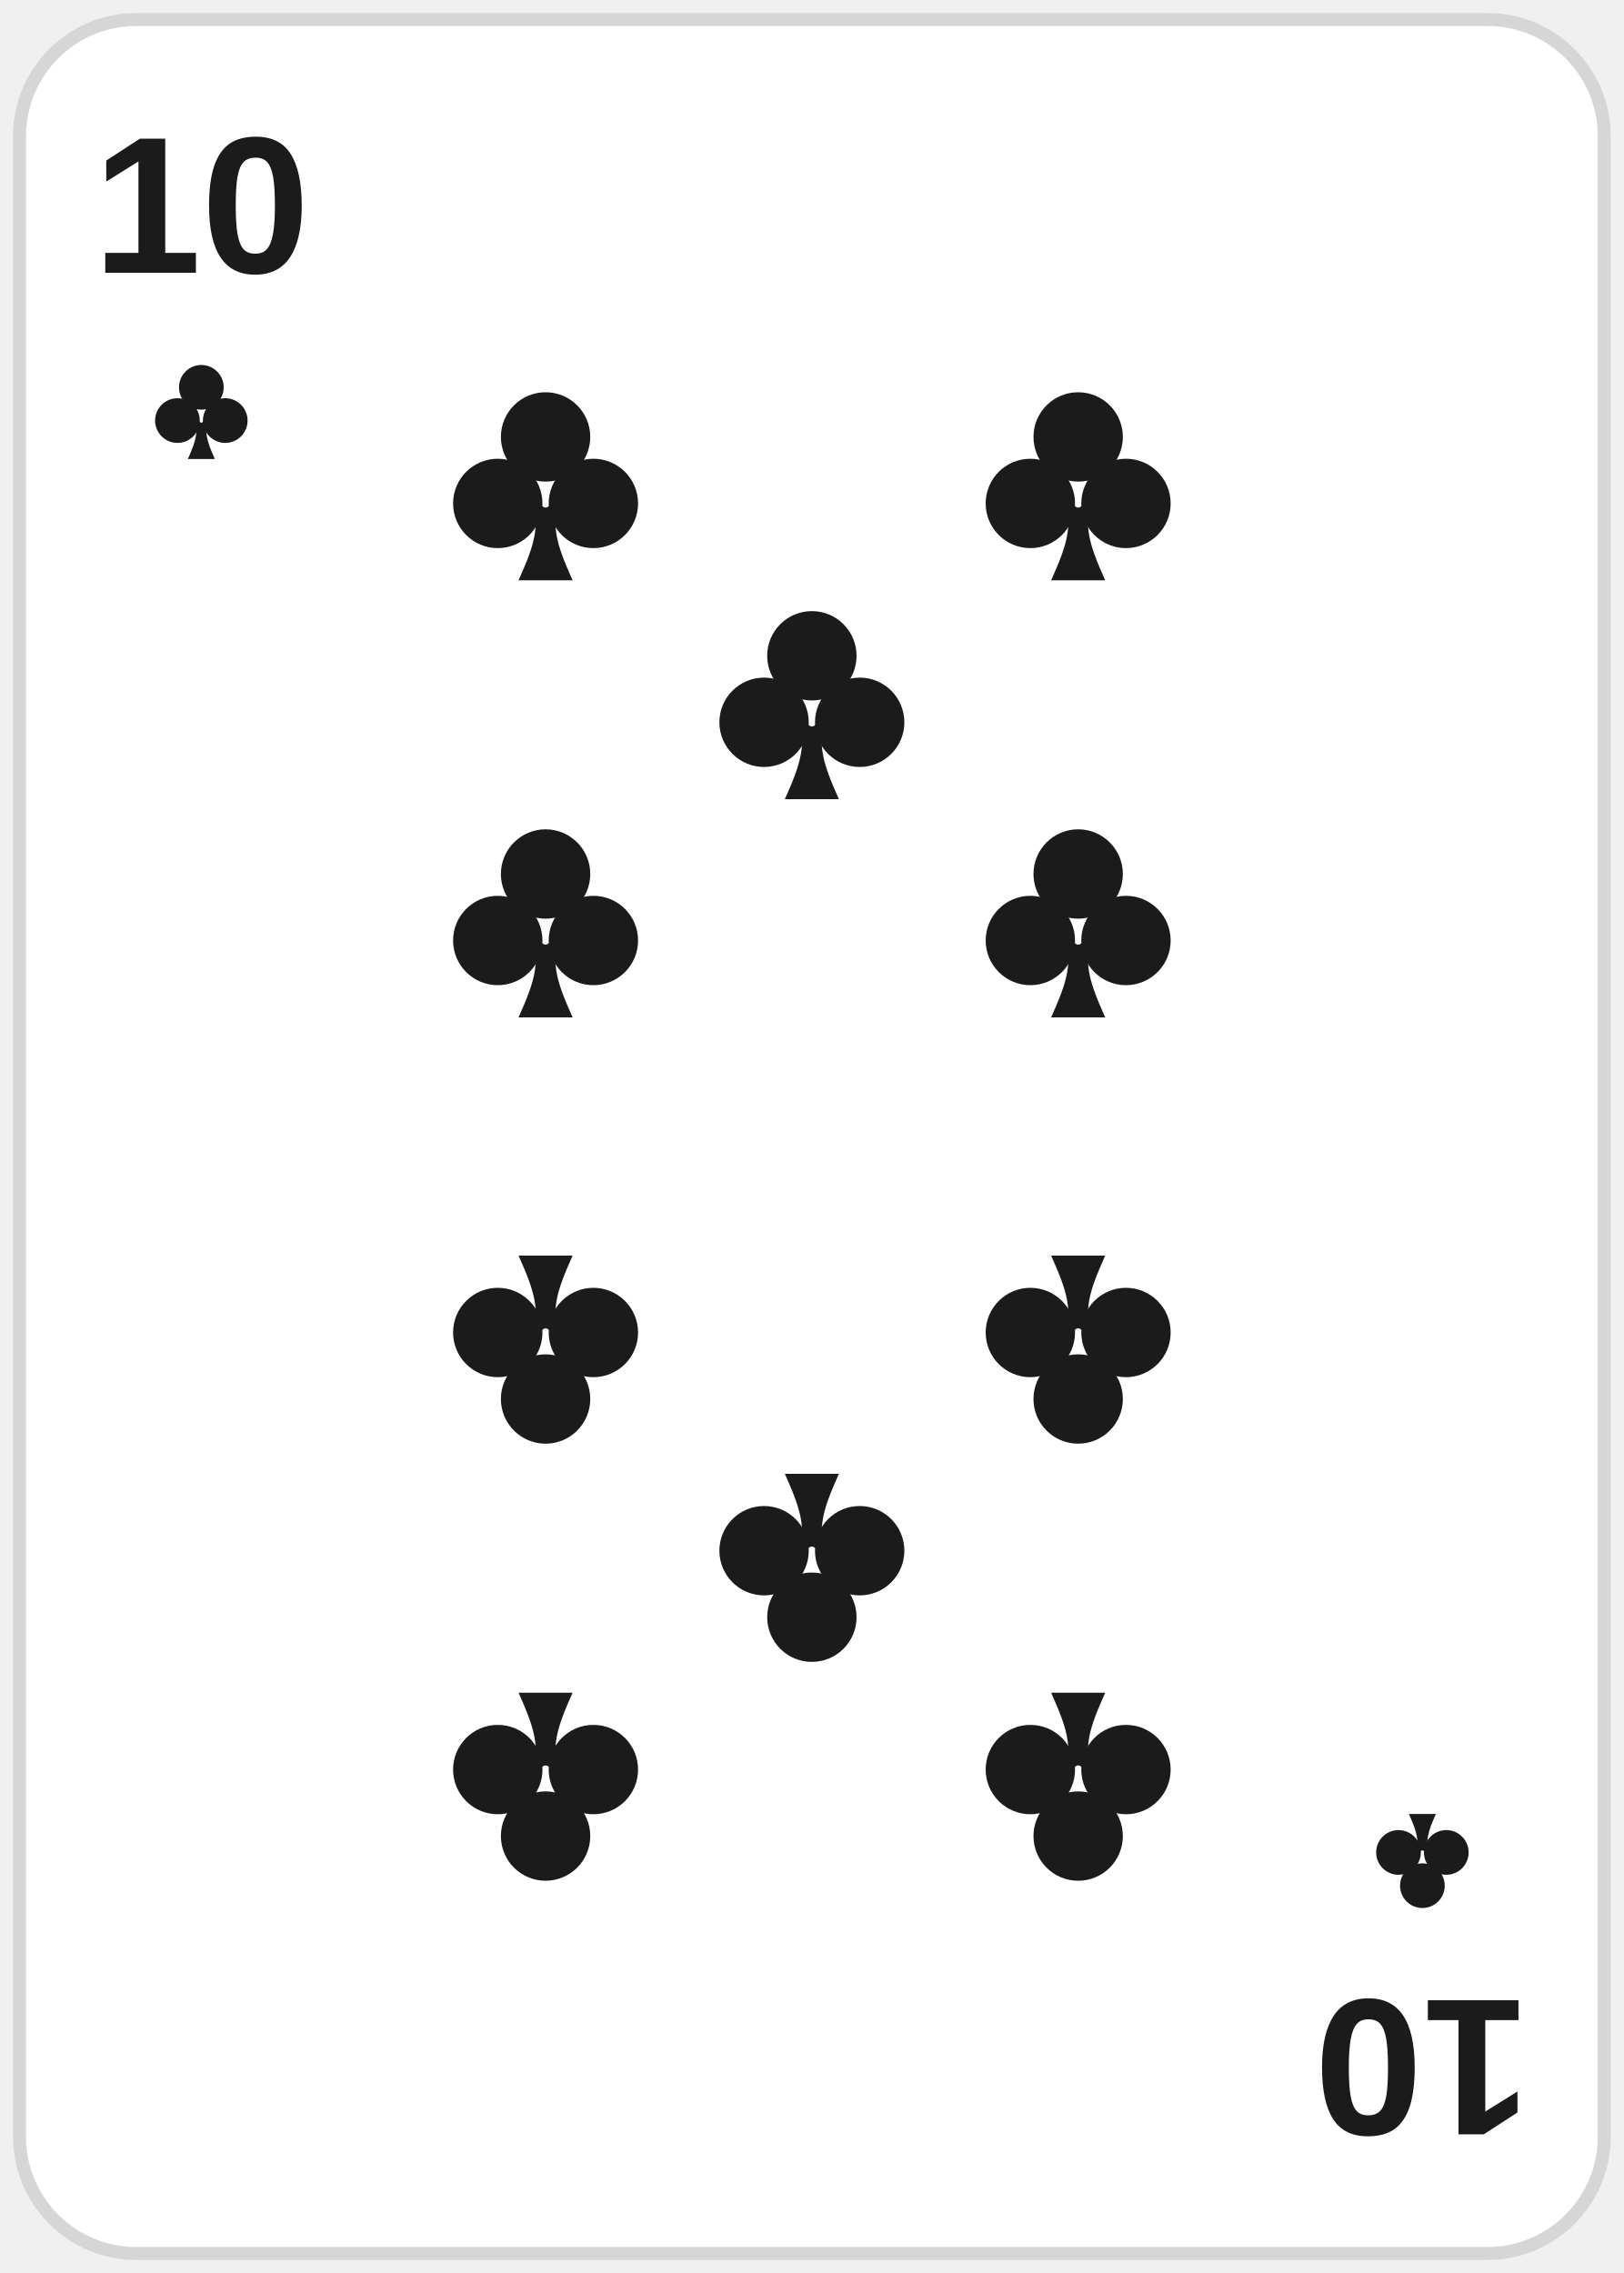
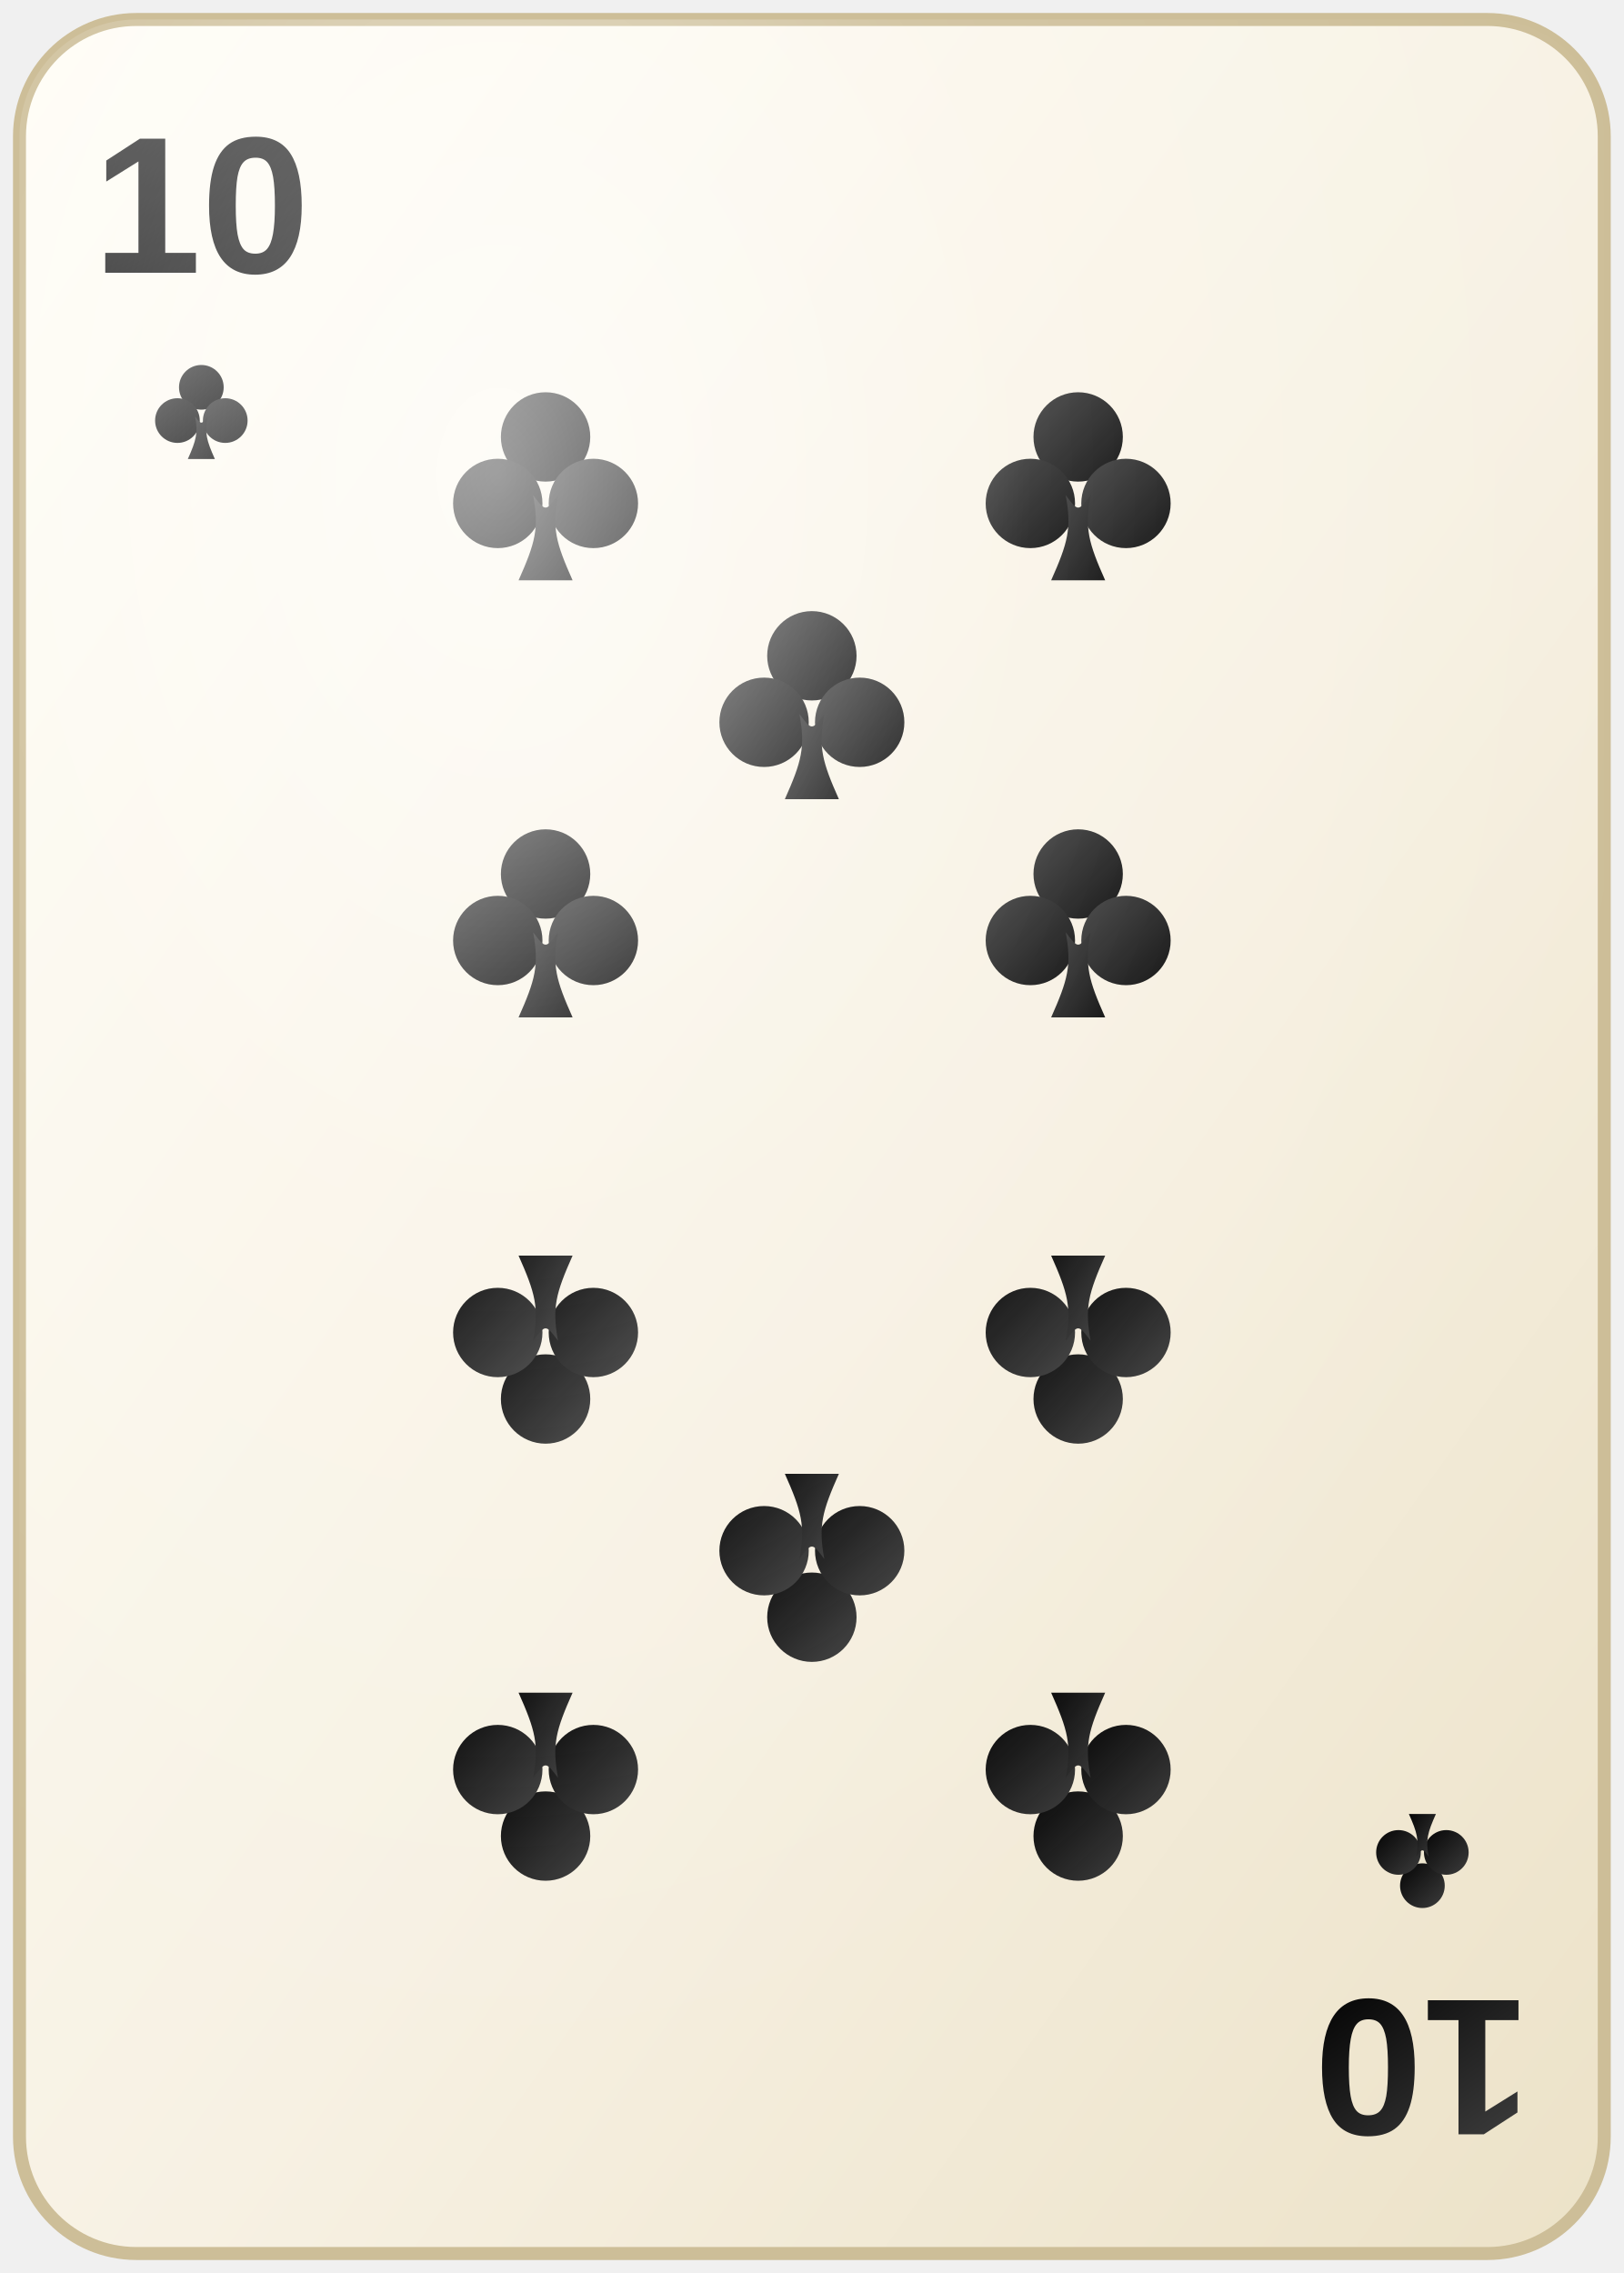
<svg xmlns="http://www.w3.org/2000/svg" viewBox="0 0 250 350" width="250" height="350">
-   <rect x="3" y="3" width="244" height="344" rx="18" fill="#ffffff" stroke="#d6d6d6" stroke-width="2" />
+   <defs>
+     <linearGradient id="faceGrad" x1="0%" y1="0%" x2="100%" y2="100%">
+       <stop offset="0%" stop-color="#fffdf6" />
+       <stop offset="55%" stop-color="#f7f1e3" />
+       <stop offset="100%" stop-color="#ece2c8" />
+     </linearGradient>
+     <radialGradient id="sheenGrad" cx="30%" cy="20%" r="75%">
+       <stop offset="0%" stop-color="#ffffff" stop-opacity="0.55" />
+       <stop offset="45%" stop-color="#ffffff" stop-opacity="0.12" />
+       <stop offset="100%" stop-color="#ffffff" stop-opacity="0" />
+     </radialGradient>
+     <linearGradient id="redInk" x1="0%" y1="0%" x2="100%" y2="100%">
+       <stop offset="0%" stop-color="#e2333f" />
+       <stop offset="100%" stop-color="#9c0f1d" />
+     </linearGradient>
+     <linearGradient id="blackInk" x1="0%" y1="0%" x2="100%" y2="100%">
+       <stop offset="0%" stop-color="#3c3c3c" />
+       <stop offset="100%" stop-color="#050505" />
+     </linearGradient>
+   </defs>
+   <rect x="3" y="3" width="244" height="344" rx="18" fill="url(#faceGrad)" stroke="#cdbe98" stroke-width="2" />
  <g transform="translate(31,42)">
-     <text x="0" y="0" text-anchor="middle" font-family="Arial, sans-serif" font-weight="700" font-size="30" fill="#1b1b1b">10</text>
-     <g transform="translate(0,21) scale(0.8)" fill="#1b1b1b">
+     <text x="0" y="0" text-anchor="middle" font-family="Arial, sans-serif" font-weight="700" font-size="30" fill="url(#blackInk)">10</text>
+     <g transform="translate(0,21) scale(0.8)" fill="url(#blackInk)">
      <circle cx="0" cy="-4.2" r="4.3" />
      <circle cx="-4.6" cy="2.2" r="4.3" />
      <circle cx="4.6" cy="2.2" r="4.3" />
      <path d="M-2.6 9.6 C -1 6 -0.6 4.6 -1.2 1.4 C 0 3 0 3 1.2 1.4 C 0.6 4.6 1 6 2.6 9.6 Z" />
    </g>
  </g>
  <g transform="translate(219,308) rotate(180)">
-     <text x="0" y="0" text-anchor="middle" font-family="Arial, sans-serif" font-weight="700" font-size="30" fill="#1b1b1b">10</text>
-     <g transform="translate(0,21) scale(0.8)" fill="#1b1b1b">
+     <text x="0" y="0" text-anchor="middle" font-family="Arial, sans-serif" font-weight="700" font-size="30" fill="url(#blackInk)">10</text>
+     <g transform="translate(0,21) scale(0.8)" fill="url(#blackInk)">
      <circle cx="0" cy="-4.2" r="4.3" />
      <circle cx="-4.6" cy="2.2" r="4.3" />
      <circle cx="4.6" cy="2.2" r="4.3" />
      <path d="M-2.6 9.6 C -1 6 -0.6 4.6 -1.2 1.4 C 0 3 0 3 1.2 1.4 C 0.6 4.6 1 6 2.6 9.6 Z" />
    </g>
  </g>
-   <g transform="translate(84.0,74.0) scale(1.6)" fill="#1b1b1b">
+   <g transform="translate(84.0,74.0) scale(1.6)" fill="url(#blackInk)">
    <circle cx="0" cy="-4.2" r="4.3" />
    <circle cx="-4.6" cy="2.2" r="4.3" />
    <circle cx="4.6" cy="2.2" r="4.3" />
    <path d="M-2.6 9.6 C -1 6 -0.6 4.6 -1.2 1.4 C 0 3 0 3 1.2 1.4 C 0.6 4.6 1 6 2.6 9.6 Z" />
  </g>
-   <g transform="translate(166.0,74.0) scale(1.6)" fill="#1b1b1b">
+   <g transform="translate(166.0,74.0) scale(1.6)" fill="url(#blackInk)">
    <circle cx="0" cy="-4.2" r="4.3" />
    <circle cx="-4.6" cy="2.2" r="4.3" />
    <circle cx="4.6" cy="2.2" r="4.3" />
    <path d="M-2.6 9.6 C -1 6 -0.6 4.6 -1.2 1.4 C 0 3 0 3 1.2 1.4 C 0.6 4.6 1 6 2.6 9.6 Z" />
  </g>
-   <g transform="translate(125.0,107.7) scale(1.6)" fill="#1b1b1b">
+   <g transform="translate(125.0,107.7) scale(1.6)" fill="url(#blackInk)">
    <circle cx="0" cy="-4.2" r="4.3" />
    <circle cx="-4.6" cy="2.2" r="4.3" />
    <circle cx="4.6" cy="2.2" r="4.3" />
    <path d="M-2.6 9.6 C -1 6 -0.6 4.6 -1.2 1.4 C 0 3 0 3 1.2 1.4 C 0.6 4.6 1 6 2.6 9.6 Z" />
  </g>
-   <g transform="translate(84.0,141.3) scale(1.6)" fill="#1b1b1b">
+   <g transform="translate(84.0,141.3) scale(1.6)" fill="url(#blackInk)">
    <circle cx="0" cy="-4.2" r="4.3" />
    <circle cx="-4.6" cy="2.2" r="4.3" />
    <circle cx="4.6" cy="2.2" r="4.3" />
    <path d="M-2.6 9.6 C -1 6 -0.6 4.6 -1.2 1.4 C 0 3 0 3 1.2 1.4 C 0.6 4.6 1 6 2.6 9.6 Z" />
  </g>
-   <g transform="translate(166.0,141.3) scale(1.6)" fill="#1b1b1b">
+   <g transform="translate(166.0,141.3) scale(1.6)" fill="url(#blackInk)">
    <circle cx="0" cy="-4.2" r="4.3" />
    <circle cx="-4.6" cy="2.2" r="4.3" />
    <circle cx="4.6" cy="2.2" r="4.3" />
    <path d="M-2.6 9.6 C -1 6 -0.6 4.6 -1.2 1.4 C 0 3 0 3 1.2 1.4 C 0.6 4.6 1 6 2.6 9.6 Z" />
  </g>
-   <g transform="translate(84.0,208.7) scale(1.6) rotate(180)" fill="#1b1b1b">
+   <g transform="translate(84.0,208.7) scale(1.6) rotate(180)" fill="url(#blackInk)">
    <circle cx="0" cy="-4.2" r="4.3" />
    <circle cx="-4.6" cy="2.2" r="4.3" />
    <circle cx="4.6" cy="2.2" r="4.3" />
    <path d="M-2.6 9.6 C -1 6 -0.6 4.6 -1.2 1.4 C 0 3 0 3 1.2 1.4 C 0.6 4.6 1 6 2.6 9.6 Z" />
  </g>
-   <g transform="translate(166.0,208.7) scale(1.6) rotate(180)" fill="#1b1b1b">
+   <g transform="translate(166.0,208.7) scale(1.6) rotate(180)" fill="url(#blackInk)">
    <circle cx="0" cy="-4.2" r="4.3" />
    <circle cx="-4.6" cy="2.2" r="4.3" />
    <circle cx="4.6" cy="2.2" r="4.3" />
    <path d="M-2.6 9.6 C -1 6 -0.6 4.6 -1.2 1.4 C 0 3 0 3 1.2 1.4 C 0.6 4.6 1 6 2.6 9.6 Z" />
  </g>
-   <g transform="translate(125.0,242.3) scale(1.6) rotate(180)" fill="#1b1b1b">
+   <g transform="translate(125.0,242.3) scale(1.6) rotate(180)" fill="url(#blackInk)">
    <circle cx="0" cy="-4.2" r="4.3" />
    <circle cx="-4.6" cy="2.2" r="4.3" />
    <circle cx="4.6" cy="2.2" r="4.3" />
    <path d="M-2.6 9.6 C -1 6 -0.6 4.6 -1.2 1.4 C 0 3 0 3 1.2 1.4 C 0.6 4.6 1 6 2.6 9.6 Z" />
  </g>
-   <g transform="translate(84.0,276.0) scale(1.6) rotate(180)" fill="#1b1b1b">
+   <g transform="translate(84.0,276.0) scale(1.6) rotate(180)" fill="url(#blackInk)">
    <circle cx="0" cy="-4.2" r="4.3" />
    <circle cx="-4.6" cy="2.2" r="4.3" />
    <circle cx="4.6" cy="2.2" r="4.3" />
    <path d="M-2.6 9.6 C -1 6 -0.6 4.6 -1.2 1.4 C 0 3 0 3 1.2 1.4 C 0.6 4.6 1 6 2.6 9.6 Z" />
  </g>
-   <g transform="translate(166.0,276.0) scale(1.6) rotate(180)" fill="#1b1b1b">
+   <g transform="translate(166.0,276.0) scale(1.6) rotate(180)" fill="url(#blackInk)">
    <circle cx="0" cy="-4.2" r="4.3" />
    <circle cx="-4.6" cy="2.2" r="4.3" />
    <circle cx="4.6" cy="2.2" r="4.3" />
    <path d="M-2.6 9.6 C -1 6 -0.6 4.6 -1.2 1.4 C 0 3 0 3 1.2 1.4 C 0.6 4.6 1 6 2.6 9.6 Z" />
  </g>
+   <rect x="3" y="3" width="244" height="344" rx="18" fill="url(#sheenGrad)" />
</svg>
